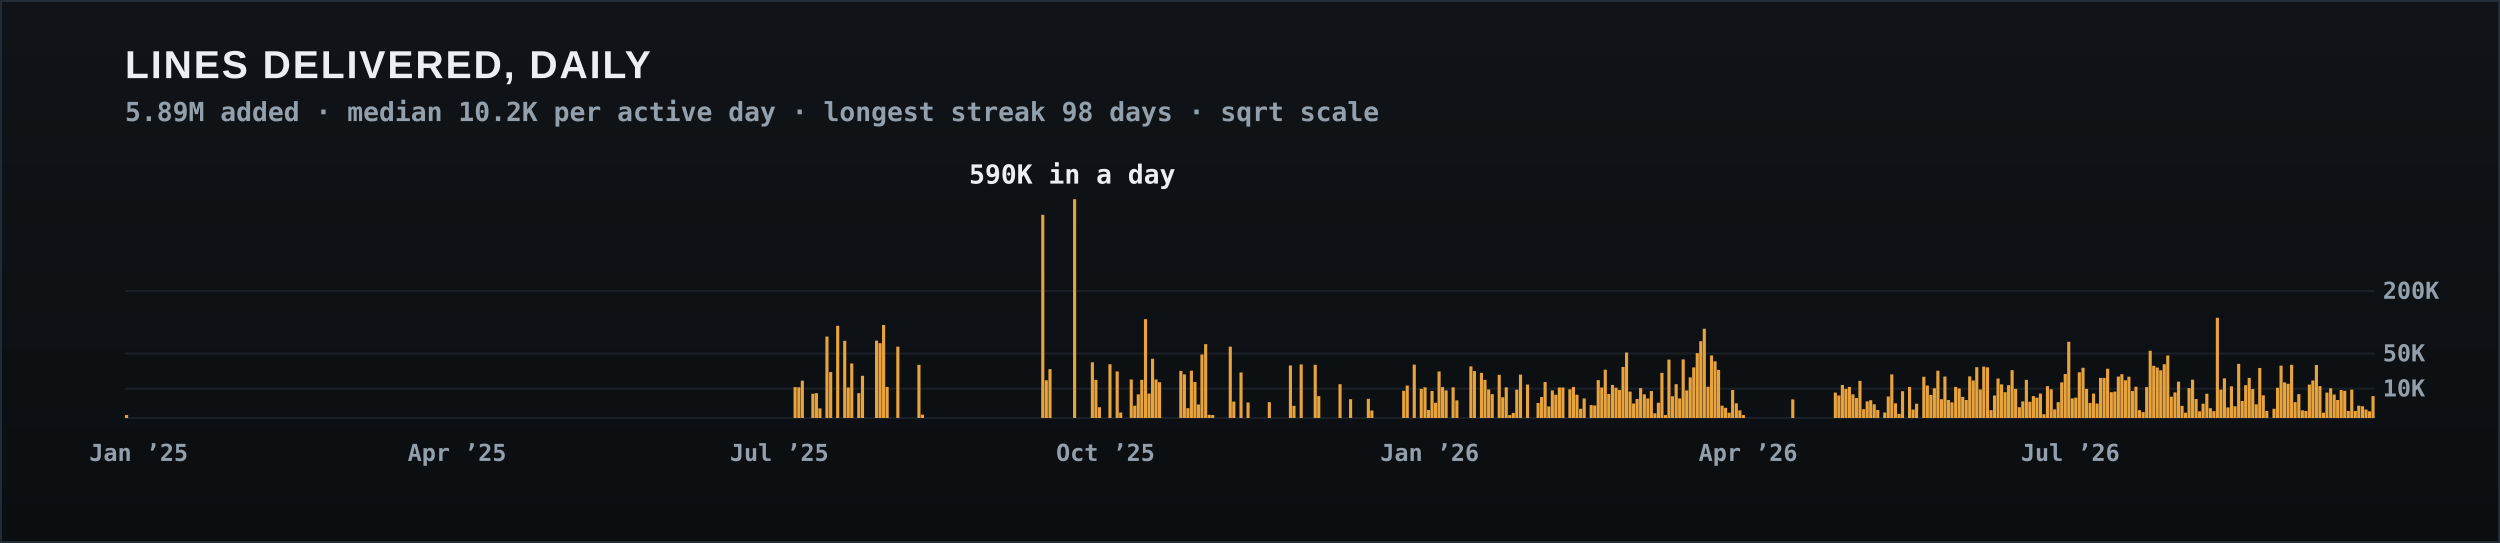
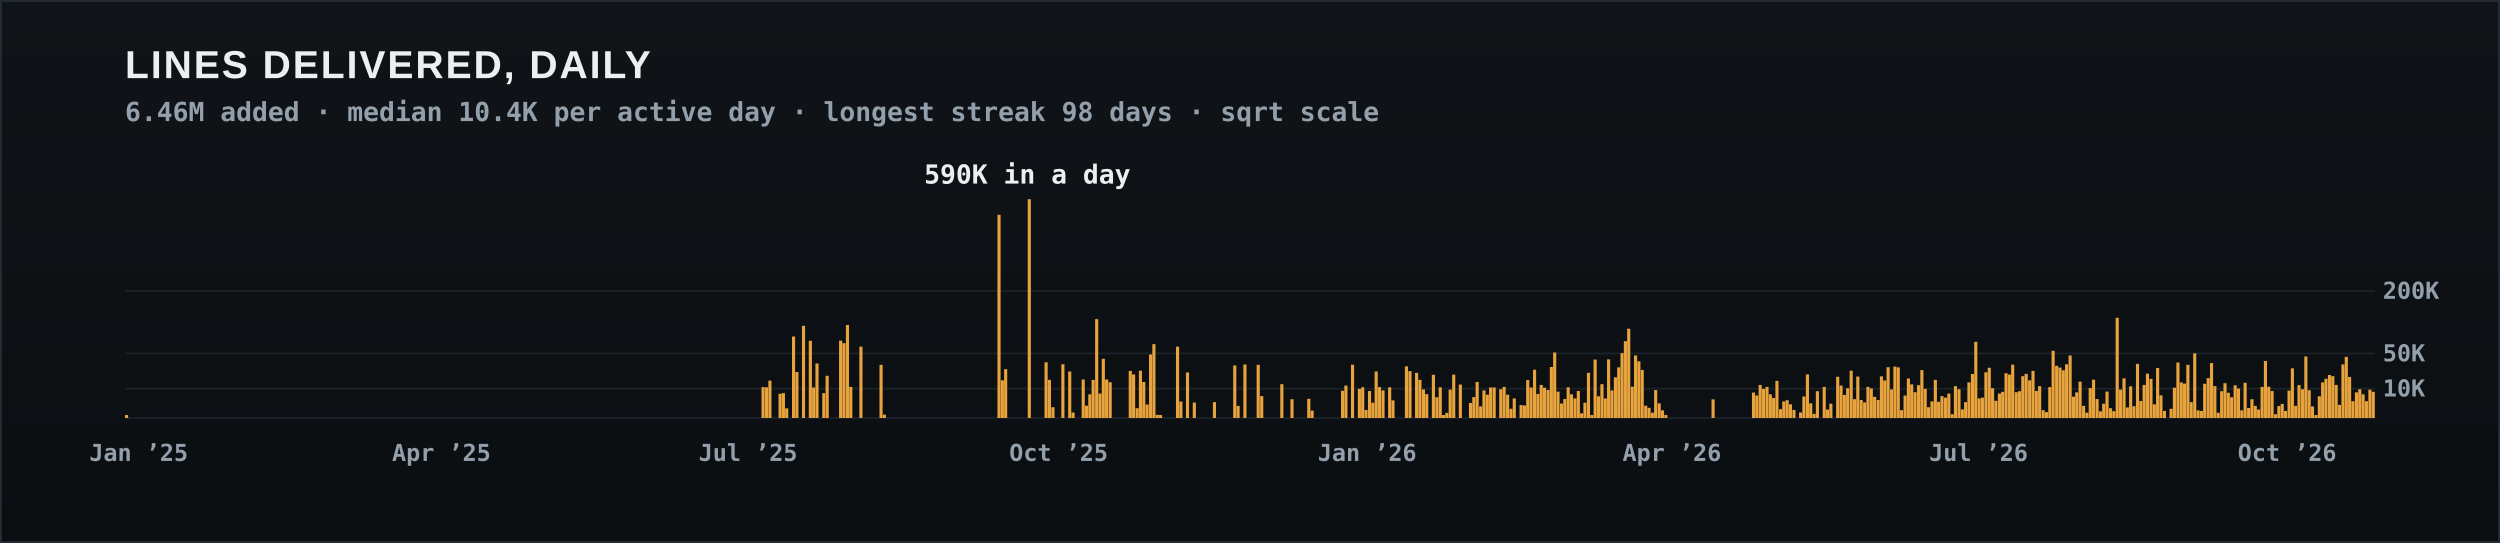
- <svg xmlns="http://www.w3.org/2000/svg" width="1280" height="278" viewBox="0 0 1280 278" role="img" aria-label="Lines of code delivered per day, December 2024 to September 2026: 5.89M lines added, median 10,203 per active day, longest streak 98 consecutive days">
+ <svg xmlns="http://www.w3.org/2000/svg" width="1280" height="278" viewBox="0 0 1280 278" role="img" aria-label="Lines of code delivered per day, December 2024 to October 2026: 6.46M lines added, median 10,431 per active day, longest streak 98 consecutive days">
  <defs>
    <linearGradient id="g" x1="0" y1="0" x2="0" y2="1">
      <stop offset="0" stop-color="#101418" />
      <stop offset="1" stop-color="#0b0e11" />
    </linearGradient>
  </defs>
  <rect width="1280" height="278" fill="url(#g)" />
  <rect x="0.5" y="0.5" width="1279" height="277" fill="none" stroke="#232b34" />
  <text x="64" y="40" font-family="Avenir Next, Helvetica Neue, Arial, sans-serif" font-size="20" font-weight="700" letter-spacing="1" fill="#eceff2">LINES DELIVERED, DAILY</text>
-   <text x="64" y="62" font-family="SF Mono, Menlo, Consolas, monospace" font-size="13.5" font-weight="600" fill="#93a0ac">5.89M added · median 10.2K per active day · longest streak 98 days · sqrt scale</text>
+   <text x="64" y="62" font-family="SF Mono, Menlo, Consolas, monospace" font-size="13.5" font-weight="600" fill="#93a0ac">6.46M added · median 10.4K per active day · longest streak 98 days · sqrt scale</text>
  <line x1="64" y1="199" x2="1216" y2="199" stroke="#1a2027" />
  <text x="1220" y="203" font-family="SF Mono, Menlo, Consolas, monospace" font-size="12" font-weight="600" fill="#93a0ac">10K</text>
  <line x1="64" y1="181" x2="1216" y2="181" stroke="#1a2027" />
  <text x="1220" y="185" font-family="SF Mono, Menlo, Consolas, monospace" font-size="12" font-weight="600" fill="#93a0ac">50K</text>
  <line x1="64" y1="149" x2="1216" y2="149" stroke="#1a2027" />
  <text x="1220" y="153" font-family="SF Mono, Menlo, Consolas, monospace" font-size="12" font-weight="600" fill="#93a0ac">200K</text>
  <line x1="64" y1="214" x2="1216" y2="214" stroke="#1a2027" />
  <rect x="64.0" y="212.5" width="1.6" height="1.5" fill="#e8a33d" />
-   <rect x="406.3" y="198.2" width="1.6" height="15.8" fill="#e8a33d" />
-   <rect x="408.2" y="198.3" width="1.6" height="15.7" fill="#e8a33d" />
-   <rect x="410.0" y="194.9" width="1.6" height="19.1" fill="#e8a33d" />
-   <rect x="415.4" y="201.6" width="1.6" height="12.4" fill="#e8a33d" />
-   <rect x="417.2" y="201.3" width="1.6" height="12.7" fill="#e8a33d" />
-   <rect x="419.0" y="209.1" width="1.6" height="4.9" fill="#e8a33d" />
-   <rect x="422.6" y="172.3" width="1.6" height="41.7" fill="#e8a33d" />
-   <rect x="424.5" y="190.5" width="1.6" height="23.5" fill="#e8a33d" />
-   <rect x="428.1" y="166.8" width="1.6" height="47.2" fill="#e8a33d" />
-   <rect x="431.7" y="174.5" width="1.6" height="39.5" fill="#e8a33d" />
-   <rect x="433.5" y="198.4" width="1.6" height="15.6" fill="#e8a33d" />
-   <rect x="435.3" y="186.1" width="1.6" height="27.9" fill="#e8a33d" />
-   <rect x="438.9" y="201.3" width="1.6" height="12.7" fill="#e8a33d" />
-   <rect x="440.8" y="192.4" width="1.6" height="21.6" fill="#e8a33d" />
-   <rect x="448.0" y="174.4" width="1.6" height="39.6" fill="#e8a33d" />
-   <rect x="449.8" y="175.7" width="1.6" height="38.3" fill="#e8a33d" />
-   <rect x="451.6" y="166.4" width="1.6" height="47.6" fill="#e8a33d" />
-   <rect x="453.4" y="198.1" width="1.6" height="15.9" fill="#e8a33d" />
-   <rect x="458.9" y="177.5" width="1.6" height="36.5" fill="#e8a33d" />
-   <rect x="469.7" y="186.8" width="1.6" height="27.2" fill="#e8a33d" />
-   <rect x="471.5" y="212.3" width="1.6" height="1.7" fill="#e8a33d" />
-   <rect x="533.1" y="110.0" width="1.6" height="104.0" fill="#e8a33d" />
-   <rect x="534.9" y="194.7" width="1.6" height="19.3" fill="#e8a33d" />
-   <rect x="536.8" y="189.0" width="1.6" height="25.0" fill="#e8a33d" />
-   <rect x="549.4" y="102.0" width="1.6" height="112.0" fill="#e8a33d" />
-   <rect x="558.5" y="185.5" width="1.6" height="28.5" fill="#e8a33d" />
-   <rect x="560.3" y="194.5" width="1.6" height="19.5" fill="#e8a33d" />
-   <rect x="562.1" y="208.5" width="1.6" height="5.5" fill="#e8a33d" />
-   <rect x="567.5" y="186.5" width="1.6" height="27.5" fill="#e8a33d" />
-   <rect x="571.2" y="190.2" width="1.6" height="23.8" fill="#e8a33d" />
-   <rect x="573.0" y="211.2" width="1.6" height="2.8" fill="#e8a33d" />
-   <rect x="578.4" y="194.3" width="1.6" height="19.7" fill="#e8a33d" />
-   <rect x="580.2" y="207.7" width="1.6" height="6.3" fill="#e8a33d" />
-   <rect x="582.0" y="201.9" width="1.6" height="12.1" fill="#e8a33d" />
-   <rect x="583.8" y="194.5" width="1.6" height="19.5" fill="#e8a33d" />
-   <rect x="585.7" y="163.4" width="1.6" height="50.6" fill="#e8a33d" />
-   <rect x="587.5" y="201.5" width="1.6" height="12.5" fill="#e8a33d" />
-   <rect x="589.3" y="183.7" width="1.6" height="30.3" fill="#e8a33d" />
-   <rect x="591.1" y="194.3" width="1.6" height="19.7" fill="#e8a33d" />
-   <rect x="592.9" y="195.7" width="1.6" height="18.3" fill="#e8a33d" />
-   <rect x="603.8" y="189.9" width="1.6" height="24.1" fill="#e8a33d" />
-   <rect x="605.6" y="191.7" width="1.6" height="22.3" fill="#e8a33d" />
-   <rect x="607.4" y="209.0" width="1.6" height="5.0" fill="#e8a33d" />
-   <rect x="609.2" y="189.8" width="1.6" height="24.2" fill="#e8a33d" />
-   <rect x="611.0" y="195.6" width="1.6" height="18.4" fill="#e8a33d" />
-   <rect x="612.8" y="207.1" width="1.6" height="6.9" fill="#e8a33d" />
-   <rect x="614.6" y="181.5" width="1.6" height="32.5" fill="#e8a33d" />
-   <rect x="616.5" y="176.2" width="1.6" height="37.8" fill="#e8a33d" />
-   <rect x="618.3" y="212.4" width="1.6" height="1.6" fill="#e8a33d" />
-   <rect x="620.1" y="212.5" width="1.6" height="1.5" fill="#e8a33d" />
-   <rect x="629.1" y="177.5" width="1.6" height="36.5" fill="#e8a33d" />
-   <rect x="630.9" y="205.6" width="1.6" height="8.4" fill="#e8a33d" />
-   <rect x="634.6" y="190.7" width="1.6" height="23.3" fill="#e8a33d" />
-   <rect x="638.2" y="206.1" width="1.6" height="7.9" fill="#e8a33d" />
-   <rect x="649.1" y="205.9" width="1.6" height="8.1" fill="#e8a33d" />
-   <rect x="659.9" y="187.1" width="1.6" height="26.9" fill="#e8a33d" />
-   <rect x="661.7" y="207.8" width="1.6" height="6.2" fill="#e8a33d" />
-   <rect x="665.4" y="186.6" width="1.6" height="27.4" fill="#e8a33d" />
-   <rect x="672.6" y="186.8" width="1.6" height="27.2" fill="#e8a33d" />
-   <rect x="674.4" y="202.8" width="1.6" height="11.2" fill="#e8a33d" />
-   <rect x="685.3" y="196.7" width="1.6" height="17.3" fill="#e8a33d" />
-   <rect x="690.7" y="204.4" width="1.6" height="9.6" fill="#e8a33d" />
-   <rect x="699.8" y="204.2" width="1.6" height="9.8" fill="#e8a33d" />
-   <rect x="701.6" y="210.2" width="1.6" height="3.8" fill="#e8a33d" />
-   <rect x="717.9" y="200.1" width="1.6" height="13.9" fill="#e8a33d" />
-   <rect x="719.7" y="197.4" width="1.6" height="16.6" fill="#e8a33d" />
-   <rect x="723.3" y="186.7" width="1.6" height="27.3" fill="#e8a33d" />
-   <rect x="726.9" y="199.1" width="1.6" height="14.9" fill="#e8a33d" />
-   <rect x="728.8" y="198.3" width="1.6" height="15.7" fill="#e8a33d" />
-   <rect x="730.6" y="209.9" width="1.6" height="4.1" fill="#e8a33d" />
-   <rect x="732.4" y="200.2" width="1.6" height="13.8" fill="#e8a33d" />
-   <rect x="734.2" y="206.2" width="1.6" height="7.8" fill="#e8a33d" />
-   <rect x="736.0" y="190.2" width="1.6" height="23.8" fill="#e8a33d" />
-   <rect x="737.8" y="198.2" width="1.6" height="15.8" fill="#e8a33d" />
-   <rect x="739.6" y="199.9" width="1.6" height="14.1" fill="#e8a33d" />
-   <rect x="743.2" y="198.3" width="1.6" height="15.7" fill="#e8a33d" />
-   <rect x="745.1" y="205.0" width="1.6" height="9.0" fill="#e8a33d" />
-   <rect x="752.3" y="187.6" width="1.6" height="26.4" fill="#e8a33d" />
-   <rect x="754.1" y="190.0" width="1.6" height="24.0" fill="#e8a33d" />
-   <rect x="757.7" y="190.9" width="1.6" height="23.1" fill="#e8a33d" />
-   <rect x="759.5" y="194.5" width="1.6" height="19.5" fill="#e8a33d" />
-   <rect x="761.4" y="199.4" width="1.6" height="14.6" fill="#e8a33d" />
-   <rect x="763.2" y="201.8" width="1.6" height="12.2" fill="#e8a33d" />
-   <rect x="766.8" y="191.9" width="1.6" height="22.1" fill="#e8a33d" />
-   <rect x="768.6" y="203.4" width="1.6" height="10.6" fill="#e8a33d" />
-   <rect x="770.4" y="198.3" width="1.6" height="15.7" fill="#e8a33d" />
-   <rect x="772.2" y="212.5" width="1.6" height="1.5" fill="#e8a33d" />
-   <rect x="774.0" y="211.4" width="1.6" height="2.6" fill="#e8a33d" />
-   <rect x="775.8" y="199.5" width="1.6" height="14.5" fill="#e8a33d" />
-   <rect x="777.7" y="191.8" width="1.6" height="22.2" fill="#e8a33d" />
-   <rect x="781.3" y="196.9" width="1.6" height="17.1" fill="#e8a33d" />
-   <rect x="786.7" y="206.3" width="1.6" height="7.7" fill="#e8a33d" />
-   <rect x="788.5" y="203.3" width="1.6" height="10.7" fill="#e8a33d" />
-   <rect x="790.3" y="195.6" width="1.6" height="18.4" fill="#e8a33d" />
-   <rect x="792.2" y="208.1" width="1.6" height="5.9" fill="#e8a33d" />
-   <rect x="794.0" y="199.9" width="1.6" height="14.1" fill="#e8a33d" />
-   <rect x="795.8" y="202.1" width="1.6" height="11.9" fill="#e8a33d" />
-   <rect x="797.6" y="198.4" width="1.6" height="15.6" fill="#e8a33d" />
-   <rect x="799.4" y="198.4" width="1.6" height="15.6" fill="#e8a33d" />
-   <rect x="803.0" y="199.3" width="1.6" height="14.7" fill="#e8a33d" />
-   <rect x="804.8" y="198.1" width="1.6" height="15.9" fill="#e8a33d" />
-   <rect x="806.6" y="202.1" width="1.6" height="11.9" fill="#e8a33d" />
-   <rect x="808.5" y="209.3" width="1.6" height="4.7" fill="#e8a33d" />
-   <rect x="810.3" y="204.0" width="1.6" height="10.0" fill="#e8a33d" />
-   <rect x="813.9" y="207.4" width="1.6" height="6.6" fill="#e8a33d" />
-   <rect x="815.7" y="207.6" width="1.6" height="6.4" fill="#e8a33d" />
-   <rect x="817.5" y="194.6" width="1.6" height="19.4" fill="#e8a33d" />
-   <rect x="819.3" y="198.4" width="1.6" height="15.6" fill="#e8a33d" />
-   <rect x="821.1" y="189.3" width="1.6" height="24.7" fill="#e8a33d" />
-   <rect x="822.9" y="201.7" width="1.6" height="12.3" fill="#e8a33d" />
-   <rect x="824.8" y="197.1" width="1.6" height="16.9" fill="#e8a33d" />
-   <rect x="826.6" y="198.5" width="1.6" height="15.5" fill="#e8a33d" />
-   <rect x="828.4" y="199.7" width="1.6" height="14.3" fill="#e8a33d" />
-   <rect x="830.2" y="187.9" width="1.6" height="26.1" fill="#e8a33d" />
-   <rect x="832.0" y="180.5" width="1.6" height="33.5" fill="#e8a33d" />
-   <rect x="833.8" y="200.5" width="1.6" height="13.5" fill="#e8a33d" />
-   <rect x="835.6" y="206.6" width="1.6" height="7.4" fill="#e8a33d" />
-   <rect x="837.4" y="204.3" width="1.6" height="9.7" fill="#e8a33d" />
-   <rect x="839.2" y="198.7" width="1.6" height="15.3" fill="#e8a33d" />
-   <rect x="841.1" y="201.9" width="1.6" height="12.1" fill="#e8a33d" />
-   <rect x="842.9" y="204.0" width="1.6" height="10.0" fill="#e8a33d" />
-   <rect x="844.7" y="200.2" width="1.6" height="13.8" fill="#e8a33d" />
-   <rect x="846.5" y="211.6" width="1.6" height="2.4" fill="#e8a33d" />
-   <rect x="848.3" y="206.2" width="1.6" height="7.8" fill="#e8a33d" />
-   <rect x="850.1" y="190.9" width="1.6" height="23.1" fill="#e8a33d" />
-   <rect x="851.9" y="212.5" width="1.6" height="1.5" fill="#e8a33d" />
-   <rect x="853.7" y="184.1" width="1.6" height="29.9" fill="#e8a33d" />
-   <rect x="855.5" y="202.9" width="1.6" height="11.1" fill="#e8a33d" />
-   <rect x="857.4" y="196.7" width="1.6" height="17.3" fill="#e8a33d" />
-   <rect x="859.2" y="204.0" width="1.6" height="10.0" fill="#e8a33d" />
-   <rect x="861.0" y="184.0" width="1.6" height="30.0" fill="#e8a33d" />
-   <rect x="862.8" y="199.9" width="1.6" height="14.1" fill="#e8a33d" />
-   <rect x="864.6" y="193.2" width="1.6" height="20.8" fill="#e8a33d" />
-   <rect x="866.4" y="188.1" width="1.6" height="25.9" fill="#e8a33d" />
-   <rect x="868.2" y="180.8" width="1.6" height="33.2" fill="#e8a33d" />
-   <rect x="870.0" y="174.7" width="1.6" height="39.3" fill="#e8a33d" />
-   <rect x="871.8" y="168.3" width="1.6" height="45.7" fill="#e8a33d" />
-   <rect x="873.7" y="198.0" width="1.6" height="16.0" fill="#e8a33d" />
-   <rect x="875.5" y="182.0" width="1.6" height="32.0" fill="#e8a33d" />
-   <rect x="877.3" y="185.0" width="1.6" height="29.0" fill="#e8a33d" />
-   <rect x="879.1" y="189.4" width="1.6" height="24.6" fill="#e8a33d" />
-   <rect x="880.9" y="207.7" width="1.6" height="6.3" fill="#e8a33d" />
-   <rect x="882.7" y="208.8" width="1.6" height="5.2" fill="#e8a33d" />
-   <rect x="884.5" y="211.3" width="1.6" height="2.7" fill="#e8a33d" />
-   <rect x="886.3" y="199.7" width="1.6" height="14.3" fill="#e8a33d" />
-   <rect x="888.2" y="206.5" width="1.6" height="7.5" fill="#e8a33d" />
-   <rect x="890.0" y="210.1" width="1.6" height="3.9" fill="#e8a33d" />
-   <rect x="891.8" y="212.5" width="1.6" height="1.5" fill="#e8a33d" />
-   <rect x="917.1" y="204.5" width="1.6" height="9.5" fill="#e8a33d" />
-   <rect x="938.9" y="201.0" width="1.6" height="13.0" fill="#e8a33d" />
-   <rect x="940.7" y="202.5" width="1.6" height="11.5" fill="#e8a33d" />
-   <rect x="942.5" y="197.1" width="1.6" height="16.9" fill="#e8a33d" />
-   <rect x="944.3" y="199.1" width="1.6" height="14.9" fill="#e8a33d" />
-   <rect x="946.1" y="198.1" width="1.6" height="15.9" fill="#e8a33d" />
-   <rect x="947.9" y="201.9" width="1.6" height="12.1" fill="#e8a33d" />
-   <rect x="949.7" y="203.8" width="1.6" height="10.2" fill="#e8a33d" />
-   <rect x="951.5" y="195.0" width="1.6" height="19.0" fill="#e8a33d" />
-   <rect x="953.4" y="209.5" width="1.6" height="4.5" fill="#e8a33d" />
-   <rect x="955.2" y="205.5" width="1.6" height="8.5" fill="#e8a33d" />
-   <rect x="957.0" y="204.9" width="1.6" height="9.1" fill="#e8a33d" />
-   <rect x="958.8" y="207.0" width="1.6" height="7.0" fill="#e8a33d" />
-   <rect x="960.6" y="209.9" width="1.6" height="4.1" fill="#e8a33d" />
-   <rect x="964.2" y="211.2" width="1.6" height="2.8" fill="#e8a33d" />
-   <rect x="966.0" y="203.0" width="1.6" height="11.0" fill="#e8a33d" />
-   <rect x="967.8" y="191.7" width="1.6" height="22.3" fill="#e8a33d" />
-   <rect x="969.7" y="206.5" width="1.6" height="7.5" fill="#e8a33d" />
-   <rect x="971.5" y="211.9" width="1.6" height="2.1" fill="#e8a33d" />
-   <rect x="973.3" y="200.3" width="1.6" height="13.7" fill="#e8a33d" />
-   <rect x="976.9" y="198.1" width="1.6" height="15.9" fill="#e8a33d" />
-   <rect x="978.7" y="209.7" width="1.6" height="4.3" fill="#e8a33d" />
-   <rect x="980.5" y="206.7" width="1.6" height="7.3" fill="#e8a33d" />
-   <rect x="984.2" y="192.9" width="1.6" height="21.1" fill="#e8a33d" />
-   <rect x="986.0" y="197.4" width="1.6" height="16.6" fill="#e8a33d" />
-   <rect x="987.8" y="202.2" width="1.6" height="11.8" fill="#e8a33d" />
-   <rect x="989.6" y="198.8" width="1.6" height="15.2" fill="#e8a33d" />
-   <rect x="991.4" y="189.8" width="1.6" height="24.2" fill="#e8a33d" />
-   <rect x="993.2" y="204.4" width="1.6" height="9.6" fill="#e8a33d" />
-   <rect x="995.0" y="192.8" width="1.6" height="21.2" fill="#e8a33d" />
-   <rect x="996.8" y="204.8" width="1.6" height="9.2" fill="#e8a33d" />
-   <rect x="998.6" y="206.0" width="1.6" height="8.0" fill="#e8a33d" />
-   <rect x="1000.5" y="198.1" width="1.6" height="15.9" fill="#e8a33d" />
-   <rect x="1002.3" y="198.9" width="1.6" height="15.1" fill="#e8a33d" />
-   <rect x="1004.1" y="203.2" width="1.6" height="10.8" fill="#e8a33d" />
-   <rect x="1005.9" y="204.8" width="1.6" height="9.2" fill="#e8a33d" />
-   <rect x="1007.7" y="192.7" width="1.6" height="21.3" fill="#e8a33d" />
-   <rect x="1009.5" y="194.8" width="1.6" height="19.2" fill="#e8a33d" />
-   <rect x="1011.3" y="188.0" width="1.6" height="26.0" fill="#e8a33d" />
-   <rect x="1013.1" y="199.4" width="1.6" height="14.6" fill="#e8a33d" />
-   <rect x="1014.9" y="187.7" width="1.6" height="26.3" fill="#e8a33d" />
-   <rect x="1016.8" y="188.1" width="1.6" height="25.9" fill="#e8a33d" />
-   <rect x="1018.6" y="210.0" width="1.6" height="4.0" fill="#e8a33d" />
-   <rect x="1020.4" y="202.5" width="1.6" height="11.5" fill="#e8a33d" />
-   <rect x="1022.2" y="193.8" width="1.6" height="20.2" fill="#e8a33d" />
-   <rect x="1024.0" y="196.8" width="1.6" height="17.2" fill="#e8a33d" />
-   <rect x="1025.8" y="200.8" width="1.6" height="13.2" fill="#e8a33d" />
-   <rect x="1027.6" y="197.2" width="1.6" height="16.8" fill="#e8a33d" />
-   <rect x="1029.4" y="189.5" width="1.6" height="24.5" fill="#e8a33d" />
-   <rect x="1031.2" y="199.1" width="1.6" height="14.9" fill="#e8a33d" />
-   <rect x="1033.1" y="208.5" width="1.6" height="5.5" fill="#e8a33d" />
-   <rect x="1034.9" y="205.5" width="1.6" height="8.5" fill="#e8a33d" />
-   <rect x="1036.7" y="194.5" width="1.6" height="19.5" fill="#e8a33d" />
-   <rect x="1038.5" y="205.7" width="1.6" height="8.3" fill="#e8a33d" />
-   <rect x="1040.3" y="202.8" width="1.6" height="11.2" fill="#e8a33d" />
-   <rect x="1042.1" y="203.6" width="1.6" height="10.4" fill="#e8a33d" />
-   <rect x="1043.9" y="201.5" width="1.6" height="12.5" fill="#e8a33d" />
-   <rect x="1045.7" y="212.1" width="1.6" height="1.9" fill="#e8a33d" />
-   <rect x="1047.5" y="197.7" width="1.6" height="16.3" fill="#e8a33d" />
-   <rect x="1049.4" y="199.3" width="1.6" height="14.7" fill="#e8a33d" />
-   <rect x="1051.2" y="209.6" width="1.6" height="4.4" fill="#e8a33d" />
-   <rect x="1053.0" y="205.9" width="1.6" height="8.1" fill="#e8a33d" />
-   <rect x="1054.8" y="195.8" width="1.6" height="18.2" fill="#e8a33d" />
-   <rect x="1056.6" y="191.5" width="1.6" height="22.5" fill="#e8a33d" />
-   <rect x="1058.4" y="175.0" width="1.6" height="39.0" fill="#e8a33d" />
-   <rect x="1060.2" y="204.0" width="1.6" height="10.0" fill="#e8a33d" />
-   <rect x="1062.0" y="203.6" width="1.6" height="10.4" fill="#e8a33d" />
-   <rect x="1063.8" y="190.6" width="1.6" height="23.4" fill="#e8a33d" />
-   <rect x="1065.7" y="188.3" width="1.6" height="25.7" fill="#e8a33d" />
-   <rect x="1067.5" y="199.1" width="1.6" height="14.9" fill="#e8a33d" />
-   <rect x="1069.3" y="206.3" width="1.6" height="7.7" fill="#e8a33d" />
-   <rect x="1071.1" y="201.5" width="1.6" height="12.5" fill="#e8a33d" />
-   <rect x="1072.9" y="206.6" width="1.6" height="7.4" fill="#e8a33d" />
-   <rect x="1074.7" y="193.5" width="1.6" height="20.5" fill="#e8a33d" />
-   <rect x="1076.5" y="193.5" width="1.6" height="20.5" fill="#e8a33d" />
-   <rect x="1078.3" y="188.8" width="1.6" height="25.2" fill="#e8a33d" />
-   <rect x="1080.2" y="200.8" width="1.6" height="13.2" fill="#e8a33d" />
-   <rect x="1082.0" y="200.5" width="1.6" height="13.5" fill="#e8a33d" />
-   <rect x="1083.8" y="192.8" width="1.6" height="21.2" fill="#e8a33d" />
-   <rect x="1085.6" y="191.6" width="1.6" height="22.4" fill="#e8a33d" />
-   <rect x="1087.4" y="194.7" width="1.6" height="19.3" fill="#e8a33d" />
-   <rect x="1089.2" y="192.9" width="1.6" height="21.1" fill="#e8a33d" />
-   <rect x="1091.0" y="200.2" width="1.6" height="13.8" fill="#e8a33d" />
-   <rect x="1092.8" y="198.0" width="1.6" height="16.0" fill="#e8a33d" />
-   <rect x="1094.6" y="210.0" width="1.6" height="4.0" fill="#e8a33d" />
-   <rect x="1096.5" y="211.0" width="1.6" height="3.0" fill="#e8a33d" />
-   <rect x="1098.3" y="198.2" width="1.6" height="15.8" fill="#e8a33d" />
-   <rect x="1100.1" y="179.6" width="1.6" height="34.4" fill="#e8a33d" />
-   <rect x="1101.9" y="187.3" width="1.6" height="26.7" fill="#e8a33d" />
-   <rect x="1103.7" y="188.2" width="1.6" height="25.8" fill="#e8a33d" />
-   <rect x="1105.5" y="189.6" width="1.6" height="24.4" fill="#e8a33d" />
-   <rect x="1107.3" y="186.5" width="1.6" height="27.5" fill="#e8a33d" />
-   <rect x="1109.1" y="182.0" width="1.6" height="32.0" fill="#e8a33d" />
-   <rect x="1110.9" y="203.1" width="1.6" height="10.9" fill="#e8a33d" />
-   <rect x="1112.8" y="200.9" width="1.6" height="13.1" fill="#e8a33d" />
-   <rect x="1114.6" y="195.4" width="1.6" height="18.6" fill="#e8a33d" />
-   <rect x="1116.4" y="207.8" width="1.6" height="6.2" fill="#e8a33d" />
-   <rect x="1118.2" y="211.3" width="1.6" height="2.7" fill="#e8a33d" />
-   <rect x="1120.0" y="198.7" width="1.6" height="15.3" fill="#e8a33d" />
-   <rect x="1121.8" y="194.4" width="1.6" height="19.6" fill="#e8a33d" />
-   <rect x="1123.6" y="204.3" width="1.6" height="9.7" fill="#e8a33d" />
-   <rect x="1125.4" y="210.6" width="1.6" height="3.4" fill="#e8a33d" />
-   <rect x="1127.2" y="206.7" width="1.6" height="7.3" fill="#e8a33d" />
-   <rect x="1129.1" y="201.6" width="1.6" height="12.4" fill="#e8a33d" />
-   <rect x="1130.9" y="209.0" width="1.6" height="5.0" fill="#e8a33d" />
-   <rect x="1132.7" y="210.5" width="1.6" height="3.5" fill="#e8a33d" />
-   <rect x="1134.5" y="162.7" width="1.6" height="51.3" fill="#e8a33d" />
-   <rect x="1136.3" y="199.5" width="1.6" height="14.5" fill="#e8a33d" />
-   <rect x="1138.1" y="193.7" width="1.6" height="20.3" fill="#e8a33d" />
-   <rect x="1139.9" y="208.6" width="1.6" height="5.4" fill="#e8a33d" />
-   <rect x="1141.7" y="197.8" width="1.6" height="16.2" fill="#e8a33d" />
-   <rect x="1143.5" y="208.0" width="1.6" height="6.0" fill="#e8a33d" />
-   <rect x="1145.4" y="186.3" width="1.6" height="27.7" fill="#e8a33d" />
-   <rect x="1147.2" y="205.3" width="1.6" height="8.7" fill="#e8a33d" />
-   <rect x="1149.0" y="197.2" width="1.6" height="16.8" fill="#e8a33d" />
-   <rect x="1150.8" y="193.5" width="1.6" height="20.5" fill="#e8a33d" />
-   <rect x="1152.6" y="199.2" width="1.6" height="14.8" fill="#e8a33d" />
-   <rect x="1154.4" y="207.0" width="1.6" height="7.0" fill="#e8a33d" />
-   <rect x="1156.2" y="188.4" width="1.6" height="25.6" fill="#e8a33d" />
-   <rect x="1158.0" y="202.4" width="1.6" height="11.6" fill="#e8a33d" />
-   <rect x="1159.8" y="210.4" width="1.6" height="3.6" fill="#e8a33d" />
-   <rect x="1163.5" y="209.3" width="1.6" height="4.7" fill="#e8a33d" />
-   <rect x="1165.3" y="198.5" width="1.6" height="15.5" fill="#e8a33d" />
-   <rect x="1167.1" y="187.2" width="1.6" height="26.8" fill="#e8a33d" />
-   <rect x="1168.9" y="195.8" width="1.6" height="18.2" fill="#e8a33d" />
-   <rect x="1170.7" y="196.5" width="1.6" height="17.5" fill="#e8a33d" />
-   <rect x="1172.5" y="186.8" width="1.6" height="27.2" fill="#e8a33d" />
-   <rect x="1174.3" y="205.9" width="1.6" height="8.1" fill="#e8a33d" />
-   <rect x="1176.2" y="201.8" width="1.6" height="12.2" fill="#e8a33d" />
-   <rect x="1178.0" y="210.1" width="1.6" height="3.9" fill="#e8a33d" />
-   <rect x="1179.8" y="210.4" width="1.6" height="3.6" fill="#e8a33d" />
-   <rect x="1181.6" y="196.9" width="1.6" height="17.1" fill="#e8a33d" />
-   <rect x="1183.4" y="194.8" width="1.6" height="19.2" fill="#e8a33d" />
-   <rect x="1185.2" y="186.9" width="1.6" height="27.1" fill="#e8a33d" />
-   <rect x="1187.0" y="197.7" width="1.6" height="16.3" fill="#e8a33d" />
-   <rect x="1188.8" y="211.3" width="1.6" height="2.7" fill="#e8a33d" />
-   <rect x="1190.6" y="201.0" width="1.6" height="13.0" fill="#e8a33d" />
-   <rect x="1192.5" y="198.8" width="1.6" height="15.2" fill="#e8a33d" />
-   <rect x="1194.3" y="202.0" width="1.6" height="12.0" fill="#e8a33d" />
-   <rect x="1196.1" y="204.8" width="1.6" height="9.2" fill="#e8a33d" />
-   <rect x="1197.9" y="199.7" width="1.6" height="14.3" fill="#e8a33d" />
-   <rect x="1199.7" y="200.1" width="1.6" height="13.9" fill="#e8a33d" />
-   <rect x="1201.5" y="210.4" width="1.6" height="3.6" fill="#e8a33d" />
-   <rect x="1203.3" y="199.5" width="1.6" height="14.5" fill="#e8a33d" />
-   <rect x="1205.1" y="210.4" width="1.6" height="3.6" fill="#e8a33d" />
-   <rect x="1206.9" y="207.7" width="1.6" height="6.3" fill="#e8a33d" />
-   <rect x="1208.8" y="208.0" width="1.6" height="6.0" fill="#e8a33d" />
-   <rect x="1210.6" y="209.7" width="1.6" height="4.3" fill="#e8a33d" />
-   <rect x="1212.4" y="210.6" width="1.6" height="3.4" fill="#e8a33d" />
-   <rect x="1214.2" y="202.8" width="1.6" height="11.2" fill="#e8a33d" />
-   <text x="549" y="94" font-family="SF Mono, Menlo, Consolas, monospace" font-size="13.5" font-weight="700" fill="#eceff2" text-anchor="middle">590K in a day</text>
+   <rect x="389.9" y="198.2" width="1.6" height="15.8" fill="#e8a33d" />
+   <rect x="391.7" y="198.3" width="1.6" height="15.7" fill="#e8a33d" />
+   <rect x="393.4" y="194.9" width="1.6" height="19.1" fill="#e8a33d" />
+   <rect x="398.6" y="201.6" width="1.6" height="12.4" fill="#e8a33d" />
+   <rect x="400.3" y="201.3" width="1.6" height="12.7" fill="#e8a33d" />
+   <rect x="402.0" y="209.1" width="1.6" height="4.9" fill="#e8a33d" />
+   <rect x="405.5" y="172.3" width="1.6" height="41.7" fill="#e8a33d" />
+   <rect x="407.2" y="190.5" width="1.6" height="23.5" fill="#e8a33d" />
+   <rect x="410.6" y="166.8" width="1.6" height="47.2" fill="#e8a33d" />
+   <rect x="414.1" y="174.5" width="1.6" height="39.5" fill="#e8a33d" />
+   <rect x="415.8" y="198.4" width="1.6" height="15.6" fill="#e8a33d" />
+   <rect x="417.5" y="186.1" width="1.6" height="27.9" fill="#e8a33d" />
+   <rect x="421.0" y="201.3" width="1.6" height="12.7" fill="#e8a33d" />
+   <rect x="422.7" y="192.4" width="1.6" height="21.6" fill="#e8a33d" />
+   <rect x="429.6" y="174.4" width="1.6" height="39.6" fill="#e8a33d" />
+   <rect x="431.3" y="175.7" width="1.6" height="38.3" fill="#e8a33d" />
+   <rect x="433.1" y="166.4" width="1.6" height="47.6" fill="#e8a33d" />
+   <rect x="434.8" y="198.1" width="1.6" height="15.9" fill="#e8a33d" />
+   <rect x="440.0" y="177.5" width="1.6" height="36.5" fill="#e8a33d" />
+   <rect x="450.3" y="186.8" width="1.6" height="27.2" fill="#e8a33d" />
+   <rect x="452.0" y="212.3" width="1.6" height="1.7" fill="#e8a33d" />
+   <rect x="510.7" y="110.0" width="1.6" height="104.0" fill="#e8a33d" />
+   <rect x="512.4" y="194.7" width="1.6" height="19.3" fill="#e8a33d" />
+   <rect x="514.1" y="189.0" width="1.6" height="25.0" fill="#e8a33d" />
+   <rect x="526.2" y="102.0" width="1.6" height="112.0" fill="#e8a33d" />
+   <rect x="534.8" y="185.5" width="1.6" height="28.5" fill="#e8a33d" />
+   <rect x="536.5" y="194.5" width="1.6" height="19.5" fill="#e8a33d" />
+   <rect x="538.3" y="208.5" width="1.6" height="5.5" fill="#e8a33d" />
+   <rect x="543.4" y="186.5" width="1.6" height="27.5" fill="#e8a33d" />
+   <rect x="546.9" y="190.2" width="1.6" height="23.8" fill="#e8a33d" />
+   <rect x="548.6" y="211.2" width="1.6" height="2.8" fill="#e8a33d" />
+   <rect x="553.8" y="194.3" width="1.6" height="19.7" fill="#e8a33d" />
+   <rect x="555.5" y="207.7" width="1.6" height="6.3" fill="#e8a33d" />
+   <rect x="557.2" y="201.9" width="1.6" height="12.1" fill="#e8a33d" />
+   <rect x="558.9" y="194.5" width="1.6" height="19.5" fill="#e8a33d" />
+   <rect x="560.7" y="163.4" width="1.6" height="50.6" fill="#e8a33d" />
+   <rect x="562.4" y="201.5" width="1.6" height="12.5" fill="#e8a33d" />
+   <rect x="564.1" y="183.7" width="1.6" height="30.3" fill="#e8a33d" />
+   <rect x="565.8" y="194.3" width="1.6" height="19.7" fill="#e8a33d" />
+   <rect x="567.6" y="195.7" width="1.6" height="18.3" fill="#e8a33d" />
+   <rect x="577.9" y="189.9" width="1.6" height="24.1" fill="#e8a33d" />
+   <rect x="579.6" y="191.7" width="1.6" height="22.3" fill="#e8a33d" />
+   <rect x="581.4" y="209.0" width="1.6" height="5.0" fill="#e8a33d" />
+   <rect x="583.1" y="189.8" width="1.6" height="24.2" fill="#e8a33d" />
+   <rect x="584.8" y="195.6" width="1.6" height="18.4" fill="#e8a33d" />
+   <rect x="586.5" y="207.1" width="1.6" height="6.9" fill="#e8a33d" />
+   <rect x="588.3" y="181.5" width="1.6" height="32.5" fill="#e8a33d" />
+   <rect x="590.0" y="176.2" width="1.6" height="37.8" fill="#e8a33d" />
+   <rect x="591.7" y="212.4" width="1.6" height="1.6" fill="#e8a33d" />
+   <rect x="593.4" y="212.5" width="1.6" height="1.5" fill="#e8a33d" />
+   <rect x="602.1" y="177.5" width="1.6" height="36.5" fill="#e8a33d" />
+   <rect x="603.8" y="205.6" width="1.6" height="8.4" fill="#e8a33d" />
+   <rect x="607.2" y="190.7" width="1.6" height="23.3" fill="#e8a33d" />
+   <rect x="610.7" y="206.1" width="1.6" height="7.9" fill="#e8a33d" />
+   <rect x="621.0" y="205.9" width="1.6" height="8.1" fill="#e8a33d" />
+   <rect x="631.4" y="187.1" width="1.6" height="26.9" fill="#e8a33d" />
+   <rect x="633.1" y="207.8" width="1.6" height="6.2" fill="#e8a33d" />
+   <rect x="636.6" y="186.6" width="1.6" height="27.4" fill="#e8a33d" />
+   <rect x="643.4" y="186.8" width="1.6" height="27.2" fill="#e8a33d" />
+   <rect x="645.2" y="202.8" width="1.6" height="11.2" fill="#e8a33d" />
+   <rect x="655.5" y="196.7" width="1.6" height="17.3" fill="#e8a33d" />
+   <rect x="660.7" y="204.4" width="1.6" height="9.6" fill="#e8a33d" />
+   <rect x="669.3" y="204.2" width="1.6" height="9.8" fill="#e8a33d" />
+   <rect x="671.0" y="210.2" width="1.6" height="3.8" fill="#e8a33d" />
+   <rect x="686.6" y="200.1" width="1.6" height="13.9" fill="#e8a33d" />
+   <rect x="688.3" y="197.4" width="1.6" height="16.6" fill="#e8a33d" />
+   <rect x="691.7" y="186.7" width="1.6" height="27.3" fill="#e8a33d" />
+   <rect x="695.2" y="199.1" width="1.6" height="14.9" fill="#e8a33d" />
+   <rect x="696.9" y="198.3" width="1.6" height="15.7" fill="#e8a33d" />
+   <rect x="698.6" y="209.9" width="1.6" height="4.1" fill="#e8a33d" />
+   <rect x="700.4" y="200.2" width="1.6" height="13.8" fill="#e8a33d" />
+   <rect x="702.1" y="206.2" width="1.6" height="7.8" fill="#e8a33d" />
+   <rect x="703.8" y="190.2" width="1.6" height="23.8" fill="#e8a33d" />
+   <rect x="705.5" y="198.2" width="1.6" height="15.8" fill="#e8a33d" />
+   <rect x="707.3" y="199.9" width="1.6" height="14.1" fill="#e8a33d" />
+   <rect x="710.7" y="198.3" width="1.6" height="15.7" fill="#e8a33d" />
+   <rect x="712.4" y="205.0" width="1.6" height="9.0" fill="#e8a33d" />
+   <rect x="719.3" y="187.6" width="1.6" height="26.4" fill="#e8a33d" />
+   <rect x="721.1" y="190.0" width="1.6" height="24.0" fill="#e8a33d" />
+   <rect x="724.5" y="190.9" width="1.6" height="23.1" fill="#e8a33d" />
+   <rect x="726.2" y="194.5" width="1.6" height="19.5" fill="#e8a33d" />
+   <rect x="728.0" y="199.4" width="1.6" height="14.6" fill="#e8a33d" />
+   <rect x="729.7" y="201.8" width="1.6" height="12.2" fill="#e8a33d" />
+   <rect x="733.1" y="191.9" width="1.6" height="22.1" fill="#e8a33d" />
+   <rect x="734.9" y="203.4" width="1.6" height="10.6" fill="#e8a33d" />
+   <rect x="736.6" y="198.3" width="1.6" height="15.7" fill="#e8a33d" />
+   <rect x="738.3" y="212.5" width="1.6" height="1.5" fill="#e8a33d" />
+   <rect x="740.0" y="211.4" width="1.6" height="2.6" fill="#e8a33d" />
+   <rect x="741.7" y="199.5" width="1.6" height="14.5" fill="#e8a33d" />
+   <rect x="743.5" y="191.8" width="1.6" height="22.2" fill="#e8a33d" />
+   <rect x="746.9" y="196.9" width="1.6" height="17.1" fill="#e8a33d" />
+   <rect x="752.1" y="206.3" width="1.6" height="7.7" fill="#e8a33d" />
+   <rect x="753.8" y="203.3" width="1.6" height="10.7" fill="#e8a33d" />
+   <rect x="755.5" y="195.6" width="1.6" height="18.4" fill="#e8a33d" />
+   <rect x="757.3" y="208.1" width="1.6" height="5.9" fill="#e8a33d" />
+   <rect x="759.0" y="199.9" width="1.6" height="14.1" fill="#e8a33d" />
+   <rect x="760.7" y="202.1" width="1.6" height="11.9" fill="#e8a33d" />
+   <rect x="762.4" y="198.4" width="1.6" height="15.6" fill="#e8a33d" />
+   <rect x="764.2" y="198.4" width="1.6" height="15.6" fill="#e8a33d" />
+   <rect x="767.6" y="199.3" width="1.6" height="14.7" fill="#e8a33d" />
+   <rect x="769.3" y="198.1" width="1.6" height="15.9" fill="#e8a33d" />
+   <rect x="771.1" y="202.1" width="1.6" height="11.9" fill="#e8a33d" />
+   <rect x="772.8" y="209.3" width="1.6" height="4.7" fill="#e8a33d" />
+   <rect x="774.5" y="204.0" width="1.6" height="10.0" fill="#e8a33d" />
+   <rect x="778.0" y="207.4" width="1.6" height="6.6" fill="#e8a33d" />
+   <rect x="779.7" y="207.6" width="1.6" height="6.4" fill="#e8a33d" />
+   <rect x="781.4" y="194.6" width="1.6" height="19.4" fill="#e8a33d" />
+   <rect x="783.1" y="198.4" width="1.6" height="15.6" fill="#e8a33d" />
+   <rect x="784.9" y="189.3" width="1.6" height="24.7" fill="#e8a33d" />
+   <rect x="786.6" y="201.7" width="1.6" height="12.3" fill="#e8a33d" />
+   <rect x="788.3" y="197.1" width="1.6" height="16.9" fill="#e8a33d" />
+   <rect x="790.0" y="198.5" width="1.6" height="15.5" fill="#e8a33d" />
+   <rect x="791.8" y="199.7" width="1.6" height="14.3" fill="#e8a33d" />
+   <rect x="793.5" y="187.9" width="1.6" height="26.1" fill="#e8a33d" />
+   <rect x="795.2" y="180.5" width="1.6" height="33.5" fill="#e8a33d" />
+   <rect x="796.9" y="200.5" width="1.6" height="13.5" fill="#e8a33d" />
+   <rect x="798.7" y="206.6" width="1.6" height="7.4" fill="#e8a33d" />
+   <rect x="800.4" y="204.3" width="1.6" height="9.7" fill="#e8a33d" />
+   <rect x="802.1" y="198.3" width="1.6" height="15.7" fill="#e8a33d" />
+   <rect x="803.8" y="201.9" width="1.6" height="12.1" fill="#e8a33d" />
+   <rect x="805.6" y="204.0" width="1.6" height="10.0" fill="#e8a33d" />
+   <rect x="807.3" y="200.2" width="1.6" height="13.8" fill="#e8a33d" />
+   <rect x="809.0" y="211.6" width="1.6" height="2.4" fill="#e8a33d" />
+   <rect x="810.7" y="206.2" width="1.6" height="7.8" fill="#e8a33d" />
+   <rect x="812.5" y="190.9" width="1.6" height="23.1" fill="#e8a33d" />
+   <rect x="814.2" y="212.5" width="1.6" height="1.5" fill="#e8a33d" />
+   <rect x="815.9" y="184.1" width="1.6" height="29.9" fill="#e8a33d" />
+   <rect x="817.6" y="202.9" width="1.6" height="11.1" fill="#e8a33d" />
+   <rect x="819.4" y="196.7" width="1.6" height="17.3" fill="#e8a33d" />
+   <rect x="821.1" y="204.0" width="1.6" height="10.0" fill="#e8a33d" />
+   <rect x="822.8" y="184.0" width="1.6" height="30.0" fill="#e8a33d" />
+   <rect x="824.5" y="199.9" width="1.6" height="14.1" fill="#e8a33d" />
+   <rect x="826.3" y="193.2" width="1.6" height="20.8" fill="#e8a33d" />
+   <rect x="828.0" y="188.1" width="1.6" height="25.9" fill="#e8a33d" />
+   <rect x="829.7" y="180.8" width="1.6" height="33.2" fill="#e8a33d" />
+   <rect x="831.4" y="174.7" width="1.6" height="39.3" fill="#e8a33d" />
+   <rect x="833.1" y="168.3" width="1.6" height="45.7" fill="#e8a33d" />
+   <rect x="834.9" y="198.0" width="1.6" height="16.0" fill="#e8a33d" />
+   <rect x="836.6" y="182.0" width="1.6" height="32.0" fill="#e8a33d" />
+   <rect x="838.3" y="185.0" width="1.6" height="29.0" fill="#e8a33d" />
+   <rect x="840.0" y="189.4" width="1.6" height="24.6" fill="#e8a33d" />
+   <rect x="841.8" y="207.7" width="1.6" height="6.3" fill="#e8a33d" />
+   <rect x="843.5" y="208.8" width="1.6" height="5.2" fill="#e8a33d" />
+   <rect x="845.2" y="211.3" width="1.6" height="2.7" fill="#e8a33d" />
+   <rect x="846.9" y="199.7" width="1.6" height="14.3" fill="#e8a33d" />
+   <rect x="848.7" y="206.5" width="1.6" height="7.5" fill="#e8a33d" />
+   <rect x="850.4" y="210.1" width="1.6" height="3.9" fill="#e8a33d" />
+   <rect x="852.1" y="212.5" width="1.6" height="1.5" fill="#e8a33d" />
+   <rect x="876.3" y="204.5" width="1.6" height="9.5" fill="#e8a33d" />
+   <rect x="897.0" y="201.0" width="1.6" height="13.0" fill="#e8a33d" />
+   <rect x="898.7" y="202.5" width="1.6" height="11.5" fill="#e8a33d" />
+   <rect x="900.4" y="197.1" width="1.6" height="16.9" fill="#e8a33d" />
+   <rect x="902.1" y="199.1" width="1.6" height="14.9" fill="#e8a33d" />
+   <rect x="903.9" y="198.1" width="1.6" height="15.9" fill="#e8a33d" />
+   <rect x="905.6" y="201.9" width="1.6" height="12.1" fill="#e8a33d" />
+   <rect x="907.3" y="203.8" width="1.6" height="10.2" fill="#e8a33d" />
+   <rect x="909.0" y="195.0" width="1.6" height="19.0" fill="#e8a33d" />
+   <rect x="910.8" y="209.5" width="1.6" height="4.5" fill="#e8a33d" />
+   <rect x="912.5" y="205.5" width="1.6" height="8.5" fill="#e8a33d" />
+   <rect x="914.2" y="204.9" width="1.6" height="9.1" fill="#e8a33d" />
+   <rect x="915.9" y="207.0" width="1.6" height="7.0" fill="#e8a33d" />
+   <rect x="917.7" y="209.9" width="1.6" height="4.1" fill="#e8a33d" />
+   <rect x="921.1" y="211.2" width="1.6" height="2.8" fill="#e8a33d" />
+   <rect x="922.8" y="203.0" width="1.6" height="11.0" fill="#e8a33d" />
+   <rect x="924.6" y="191.7" width="1.6" height="22.3" fill="#e8a33d" />
+   <rect x="926.3" y="206.5" width="1.6" height="7.5" fill="#e8a33d" />
+   <rect x="928.0" y="211.9" width="1.6" height="2.1" fill="#e8a33d" />
+   <rect x="929.7" y="200.3" width="1.6" height="13.7" fill="#e8a33d" />
+   <rect x="933.2" y="198.1" width="1.6" height="15.9" fill="#e8a33d" />
+   <rect x="934.9" y="209.7" width="1.6" height="4.3" fill="#e8a33d" />
+   <rect x="936.6" y="206.7" width="1.6" height="7.3" fill="#e8a33d" />
+   <rect x="940.1" y="192.9" width="1.6" height="21.1" fill="#e8a33d" />
+   <rect x="941.8" y="197.4" width="1.6" height="16.6" fill="#e8a33d" />
+   <rect x="943.5" y="202.2" width="1.6" height="11.8" fill="#e8a33d" />
+   <rect x="945.2" y="198.8" width="1.6" height="15.2" fill="#e8a33d" />
+   <rect x="947.0" y="189.8" width="1.6" height="24.2" fill="#e8a33d" />
+   <rect x="948.7" y="204.4" width="1.6" height="9.6" fill="#e8a33d" />
+   <rect x="950.4" y="192.8" width="1.6" height="21.2" fill="#e8a33d" />
+   <rect x="952.1" y="204.8" width="1.6" height="9.2" fill="#e8a33d" />
+   <rect x="953.9" y="206.0" width="1.6" height="8.0" fill="#e8a33d" />
+   <rect x="955.6" y="198.1" width="1.6" height="15.9" fill="#e8a33d" />
+   <rect x="957.3" y="198.9" width="1.6" height="15.1" fill="#e8a33d" />
+   <rect x="959.0" y="203.2" width="1.6" height="10.8" fill="#e8a33d" />
+   <rect x="960.8" y="204.8" width="1.6" height="9.2" fill="#e8a33d" />
+   <rect x="962.5" y="192.7" width="1.6" height="21.3" fill="#e8a33d" />
+   <rect x="964.2" y="194.8" width="1.6" height="19.2" fill="#e8a33d" />
+   <rect x="965.9" y="188.0" width="1.6" height="26.0" fill="#e8a33d" />
+   <rect x="967.7" y="199.4" width="1.6" height="14.6" fill="#e8a33d" />
+   <rect x="969.4" y="187.7" width="1.6" height="26.3" fill="#e8a33d" />
+   <rect x="971.1" y="188.1" width="1.6" height="25.9" fill="#e8a33d" />
+   <rect x="972.8" y="210.0" width="1.6" height="4.0" fill="#e8a33d" />
+   <rect x="974.6" y="202.5" width="1.6" height="11.5" fill="#e8a33d" />
+   <rect x="976.3" y="193.8" width="1.6" height="20.2" fill="#e8a33d" />
+   <rect x="978.0" y="196.8" width="1.6" height="17.2" fill="#e8a33d" />
+   <rect x="979.7" y="200.8" width="1.6" height="13.2" fill="#e8a33d" />
+   <rect x="981.5" y="197.2" width="1.6" height="16.8" fill="#e8a33d" />
+   <rect x="983.2" y="189.5" width="1.6" height="24.5" fill="#e8a33d" />
+   <rect x="984.9" y="199.1" width="1.6" height="14.9" fill="#e8a33d" />
+   <rect x="986.6" y="208.5" width="1.6" height="5.5" fill="#e8a33d" />
+   <rect x="988.4" y="205.5" width="1.6" height="8.5" fill="#e8a33d" />
+   <rect x="990.1" y="194.5" width="1.6" height="19.5" fill="#e8a33d" />
+   <rect x="991.8" y="205.7" width="1.6" height="8.3" fill="#e8a33d" />
+   <rect x="993.5" y="202.8" width="1.6" height="11.2" fill="#e8a33d" />
+   <rect x="995.3" y="203.6" width="1.6" height="10.4" fill="#e8a33d" />
+   <rect x="997.0" y="201.5" width="1.6" height="12.5" fill="#e8a33d" />
+   <rect x="998.7" y="212.1" width="1.6" height="1.9" fill="#e8a33d" />
+   <rect x="1000.4" y="197.7" width="1.6" height="16.3" fill="#e8a33d" />
+   <rect x="1002.2" y="199.3" width="1.6" height="14.7" fill="#e8a33d" />
+   <rect x="1003.9" y="209.6" width="1.6" height="4.4" fill="#e8a33d" />
+   <rect x="1005.6" y="205.9" width="1.6" height="8.1" fill="#e8a33d" />
+   <rect x="1007.3" y="195.8" width="1.6" height="18.2" fill="#e8a33d" />
+   <rect x="1009.1" y="191.5" width="1.6" height="22.5" fill="#e8a33d" />
+   <rect x="1010.8" y="175.0" width="1.6" height="39.0" fill="#e8a33d" />
+   <rect x="1012.5" y="204.0" width="1.6" height="10.0" fill="#e8a33d" />
+   <rect x="1014.2" y="203.6" width="1.6" height="10.4" fill="#e8a33d" />
+   <rect x="1016.0" y="190.6" width="1.6" height="23.4" fill="#e8a33d" />
+   <rect x="1017.7" y="188.3" width="1.6" height="25.7" fill="#e8a33d" />
+   <rect x="1019.4" y="198.8" width="1.6" height="15.2" fill="#e8a33d" />
+   <rect x="1021.1" y="205.2" width="1.6" height="8.8" fill="#e8a33d" />
+   <rect x="1022.9" y="201.5" width="1.6" height="12.5" fill="#e8a33d" />
+   <rect x="1024.6" y="200.6" width="1.6" height="13.4" fill="#e8a33d" />
+   <rect x="1026.3" y="191.1" width="1.6" height="22.9" fill="#e8a33d" />
+   <rect x="1028.0" y="191.8" width="1.6" height="22.2" fill="#e8a33d" />
+   <rect x="1029.7" y="186.7" width="1.6" height="27.3" fill="#e8a33d" />
+   <rect x="1031.5" y="200.8" width="1.6" height="13.2" fill="#e8a33d" />
+   <rect x="1033.2" y="200.3" width="1.6" height="13.7" fill="#e8a33d" />
+   <rect x="1034.9" y="192.6" width="1.6" height="21.4" fill="#e8a33d" />
+   <rect x="1036.6" y="191.4" width="1.6" height="22.6" fill="#e8a33d" />
+   <rect x="1038.4" y="194.7" width="1.6" height="19.3" fill="#e8a33d" />
+   <rect x="1040.1" y="189.9" width="1.6" height="24.1" fill="#e8a33d" />
+   <rect x="1041.8" y="200.2" width="1.6" height="13.8" fill="#e8a33d" />
+   <rect x="1043.5" y="197.7" width="1.6" height="16.3" fill="#e8a33d" />
+   <rect x="1045.3" y="210.0" width="1.6" height="4.0" fill="#e8a33d" />
+   <rect x="1047.0" y="211.0" width="1.6" height="3.0" fill="#e8a33d" />
+   <rect x="1048.7" y="198.2" width="1.6" height="15.8" fill="#e8a33d" />
+   <rect x="1050.4" y="179.6" width="1.6" height="34.4" fill="#e8a33d" />
+   <rect x="1052.2" y="187.3" width="1.6" height="26.7" fill="#e8a33d" />
+   <rect x="1053.9" y="188.2" width="1.6" height="25.8" fill="#e8a33d" />
+   <rect x="1055.6" y="189.6" width="1.6" height="24.4" fill="#e8a33d" />
+   <rect x="1057.3" y="186.5" width="1.6" height="27.5" fill="#e8a33d" />
+   <rect x="1059.1" y="182.0" width="1.6" height="32.0" fill="#e8a33d" />
+   <rect x="1060.8" y="203.1" width="1.6" height="10.9" fill="#e8a33d" />
+   <rect x="1062.5" y="200.9" width="1.6" height="13.1" fill="#e8a33d" />
+   <rect x="1064.2" y="195.4" width="1.6" height="18.6" fill="#e8a33d" />
+   <rect x="1066.0" y="207.8" width="1.6" height="6.2" fill="#e8a33d" />
+   <rect x="1067.7" y="211.3" width="1.6" height="2.7" fill="#e8a33d" />
+   <rect x="1069.4" y="198.7" width="1.6" height="15.3" fill="#e8a33d" />
+   <rect x="1071.1" y="194.4" width="1.6" height="19.6" fill="#e8a33d" />
+   <rect x="1072.9" y="204.3" width="1.6" height="9.7" fill="#e8a33d" />
+   <rect x="1074.6" y="210.6" width="1.6" height="3.4" fill="#e8a33d" />
+   <rect x="1076.3" y="206.7" width="1.6" height="7.3" fill="#e8a33d" />
+   <rect x="1078.0" y="200.5" width="1.6" height="13.5" fill="#e8a33d" />
+   <rect x="1079.8" y="209.0" width="1.6" height="5.0" fill="#e8a33d" />
+   <rect x="1081.5" y="210.5" width="1.6" height="3.5" fill="#e8a33d" />
+   <rect x="1083.2" y="162.7" width="1.6" height="51.3" fill="#e8a33d" />
+   <rect x="1084.9" y="199.5" width="1.6" height="14.5" fill="#e8a33d" />
+   <rect x="1086.7" y="193.7" width="1.6" height="20.3" fill="#e8a33d" />
+   <rect x="1088.4" y="208.6" width="1.6" height="5.4" fill="#e8a33d" />
+   <rect x="1090.1" y="197.8" width="1.6" height="16.2" fill="#e8a33d" />
+   <rect x="1091.8" y="208.0" width="1.6" height="6.0" fill="#e8a33d" />
+   <rect x="1093.6" y="186.3" width="1.6" height="27.7" fill="#e8a33d" />
+   <rect x="1095.3" y="205.3" width="1.6" height="8.7" fill="#e8a33d" />
+   <rect x="1097.0" y="197.1" width="1.6" height="16.9" fill="#e8a33d" />
+   <rect x="1098.7" y="191.3" width="1.6" height="22.7" fill="#e8a33d" />
+   <rect x="1100.5" y="194.0" width="1.6" height="20.0" fill="#e8a33d" />
+   <rect x="1102.2" y="207.0" width="1.6" height="7.0" fill="#e8a33d" />
+   <rect x="1103.9" y="188.4" width="1.6" height="25.6" fill="#e8a33d" />
+   <rect x="1105.6" y="202.4" width="1.6" height="11.6" fill="#e8a33d" />
+   <rect x="1107.4" y="210.4" width="1.6" height="3.6" fill="#e8a33d" />
+   <rect x="1110.8" y="209.3" width="1.6" height="4.7" fill="#e8a33d" />
+   <rect x="1112.5" y="198.5" width="1.6" height="15.5" fill="#e8a33d" />
+   <rect x="1114.3" y="185.6" width="1.6" height="28.4" fill="#e8a33d" />
+   <rect x="1116.0" y="195.8" width="1.6" height="18.2" fill="#e8a33d" />
+   <rect x="1117.7" y="196.4" width="1.6" height="17.6" fill="#e8a33d" />
+   <rect x="1119.4" y="186.8" width="1.6" height="27.2" fill="#e8a33d" />
+   <rect x="1121.1" y="205.9" width="1.6" height="8.1" fill="#e8a33d" />
+   <rect x="1122.9" y="180.9" width="1.6" height="33.1" fill="#e8a33d" />
+   <rect x="1124.6" y="210.1" width="1.6" height="3.9" fill="#e8a33d" />
+   <rect x="1126.3" y="210.4" width="1.6" height="3.6" fill="#e8a33d" />
+   <rect x="1128.0" y="196.5" width="1.6" height="17.5" fill="#e8a33d" />
+   <rect x="1129.8" y="193.6" width="1.6" height="20.4" fill="#e8a33d" />
+   <rect x="1131.5" y="185.9" width="1.6" height="28.1" fill="#e8a33d" />
+   <rect x="1133.2" y="197.7" width="1.6" height="16.3" fill="#e8a33d" />
+   <rect x="1134.9" y="211.3" width="1.6" height="2.7" fill="#e8a33d" />
+   <rect x="1136.7" y="200.3" width="1.6" height="13.7" fill="#e8a33d" />
+   <rect x="1138.4" y="196.2" width="1.6" height="17.8" fill="#e8a33d" />
+   <rect x="1140.1" y="201.1" width="1.6" height="12.9" fill="#e8a33d" />
+   <rect x="1141.8" y="203.4" width="1.6" height="10.6" fill="#e8a33d" />
+   <rect x="1143.6" y="197.3" width="1.6" height="16.7" fill="#e8a33d" />
+   <rect x="1145.3" y="198.9" width="1.6" height="15.1" fill="#e8a33d" />
+   <rect x="1147.0" y="210.1" width="1.6" height="3.9" fill="#e8a33d" />
+   <rect x="1148.7" y="196.0" width="1.6" height="18.0" fill="#e8a33d" />
+   <rect x="1150.5" y="208.9" width="1.6" height="5.1" fill="#e8a33d" />
+   <rect x="1152.2" y="204.4" width="1.6" height="9.6" fill="#e8a33d" />
+   <rect x="1153.9" y="207.8" width="1.6" height="6.2" fill="#e8a33d" />
+   <rect x="1155.6" y="209.7" width="1.6" height="4.3" fill="#e8a33d" />
+   <rect x="1157.4" y="198.1" width="1.6" height="15.9" fill="#e8a33d" />
+   <rect x="1159.1" y="184.8" width="1.6" height="29.2" fill="#e8a33d" />
+   <rect x="1160.8" y="198.0" width="1.6" height="16.0" fill="#e8a33d" />
+   <rect x="1162.5" y="200.2" width="1.6" height="13.8" fill="#e8a33d" />
+   <rect x="1164.3" y="212.1" width="1.6" height="1.9" fill="#e8a33d" />
+   <rect x="1166.0" y="207.9" width="1.6" height="6.1" fill="#e8a33d" />
+   <rect x="1167.7" y="206.8" width="1.6" height="7.2" fill="#e8a33d" />
+   <rect x="1169.4" y="210.4" width="1.6" height="3.6" fill="#e8a33d" />
+   <rect x="1171.2" y="200.0" width="1.6" height="14.0" fill="#e8a33d" />
+   <rect x="1172.9" y="188.6" width="1.6" height="25.4" fill="#e8a33d" />
+   <rect x="1174.6" y="207.8" width="1.6" height="6.2" fill="#e8a33d" />
+   <rect x="1176.3" y="197.2" width="1.6" height="16.8" fill="#e8a33d" />
+   <rect x="1178.1" y="199.3" width="1.6" height="14.7" fill="#e8a33d" />
+   <rect x="1179.8" y="182.5" width="1.6" height="31.5" fill="#e8a33d" />
+   <rect x="1181.5" y="199.8" width="1.6" height="14.2" fill="#e8a33d" />
+   <rect x="1183.2" y="208.1" width="1.6" height="5.9" fill="#e8a33d" />
+   <rect x="1185.0" y="212.5" width="1.6" height="1.5" fill="#e8a33d" />
+   <rect x="1186.7" y="202.9" width="1.6" height="11.1" fill="#e8a33d" />
+   <rect x="1188.4" y="195.8" width="1.6" height="18.2" fill="#e8a33d" />
+   <rect x="1190.1" y="193.9" width="1.6" height="20.1" fill="#e8a33d" />
+   <rect x="1191.9" y="192.0" width="1.6" height="22.0" fill="#e8a33d" />
+   <rect x="1193.6" y="192.6" width="1.6" height="21.4" fill="#e8a33d" />
+   <rect x="1195.3" y="197.1" width="1.6" height="16.9" fill="#e8a33d" />
+   <rect x="1197.0" y="207.3" width="1.6" height="6.7" fill="#e8a33d" />
+   <rect x="1198.8" y="186.6" width="1.6" height="27.4" fill="#e8a33d" />
+   <rect x="1200.5" y="182.7" width="1.6" height="31.3" fill="#e8a33d" />
+   <rect x="1202.2" y="193.0" width="1.6" height="21.0" fill="#e8a33d" />
+   <rect x="1203.9" y="205.4" width="1.6" height="8.6" fill="#e8a33d" />
+   <rect x="1205.7" y="200.9" width="1.6" height="13.1" fill="#e8a33d" />
+   <rect x="1207.4" y="199.3" width="1.6" height="14.7" fill="#e8a33d" />
+   <rect x="1209.1" y="201.9" width="1.6" height="12.1" fill="#e8a33d" />
+   <rect x="1210.8" y="205.4" width="1.6" height="8.6" fill="#e8a33d" />
+   <rect x="1212.6" y="199.5" width="1.6" height="14.5" fill="#e8a33d" />
+   <rect x="1214.3" y="200.6" width="1.6" height="13.4" fill="#e8a33d" />
+   <text x="526" y="94" font-family="SF Mono, Menlo, Consolas, monospace" font-size="13.5" font-weight="700" fill="#eceff2" text-anchor="middle">590K in a day</text>
  <text x="71" y="236" font-family="SF Mono, Menlo, Consolas, monospace" font-size="12" font-weight="600" fill="#93a0ac" text-anchor="middle">Jan ’25</text>
-   <text x="234" y="236" font-family="SF Mono, Menlo, Consolas, monospace" font-size="12" font-weight="600" fill="#93a0ac" text-anchor="middle">Apr ’25</text>
-   <text x="399" y="236" font-family="SF Mono, Menlo, Consolas, monospace" font-size="12" font-weight="600" fill="#93a0ac" text-anchor="middle">Jul ’25</text>
-   <text x="566" y="236" font-family="SF Mono, Menlo, Consolas, monospace" font-size="12" font-weight="600" fill="#93a0ac" text-anchor="middle">Oct ’25</text>
-   <text x="732" y="236" font-family="SF Mono, Menlo, Consolas, monospace" font-size="12" font-weight="600" fill="#93a0ac" text-anchor="middle">Jan ’26</text>
-   <text x="895" y="236" font-family="SF Mono, Menlo, Consolas, monospace" font-size="12" font-weight="600" fill="#93a0ac" text-anchor="middle">Apr ’26</text>
-   <text x="1060" y="236" font-family="SF Mono, Menlo, Consolas, monospace" font-size="12" font-weight="600" fill="#93a0ac" text-anchor="middle">Jul ’26</text>
+   <text x="226" y="236" font-family="SF Mono, Menlo, Consolas, monospace" font-size="12" font-weight="600" fill="#93a0ac" text-anchor="middle">Apr ’25</text>
+   <text x="383" y="236" font-family="SF Mono, Menlo, Consolas, monospace" font-size="12" font-weight="600" fill="#93a0ac" text-anchor="middle">Jul ’25</text>
+   <text x="542" y="236" font-family="SF Mono, Menlo, Consolas, monospace" font-size="12" font-weight="600" fill="#93a0ac" text-anchor="middle">Oct ’25</text>
+   <text x="700" y="236" font-family="SF Mono, Menlo, Consolas, monospace" font-size="12" font-weight="600" fill="#93a0ac" text-anchor="middle">Jan ’26</text>
+   <text x="856" y="236" font-family="SF Mono, Menlo, Consolas, monospace" font-size="12" font-weight="600" fill="#93a0ac" text-anchor="middle">Apr ’26</text>
+   <text x="1013" y="236" font-family="SF Mono, Menlo, Consolas, monospace" font-size="12" font-weight="600" fill="#93a0ac" text-anchor="middle">Jul ’26</text>
+   <text x="1171" y="236" font-family="SF Mono, Menlo, Consolas, monospace" font-size="12" font-weight="600" fill="#93a0ac" text-anchor="middle">Oct ’26</text>
</svg>
